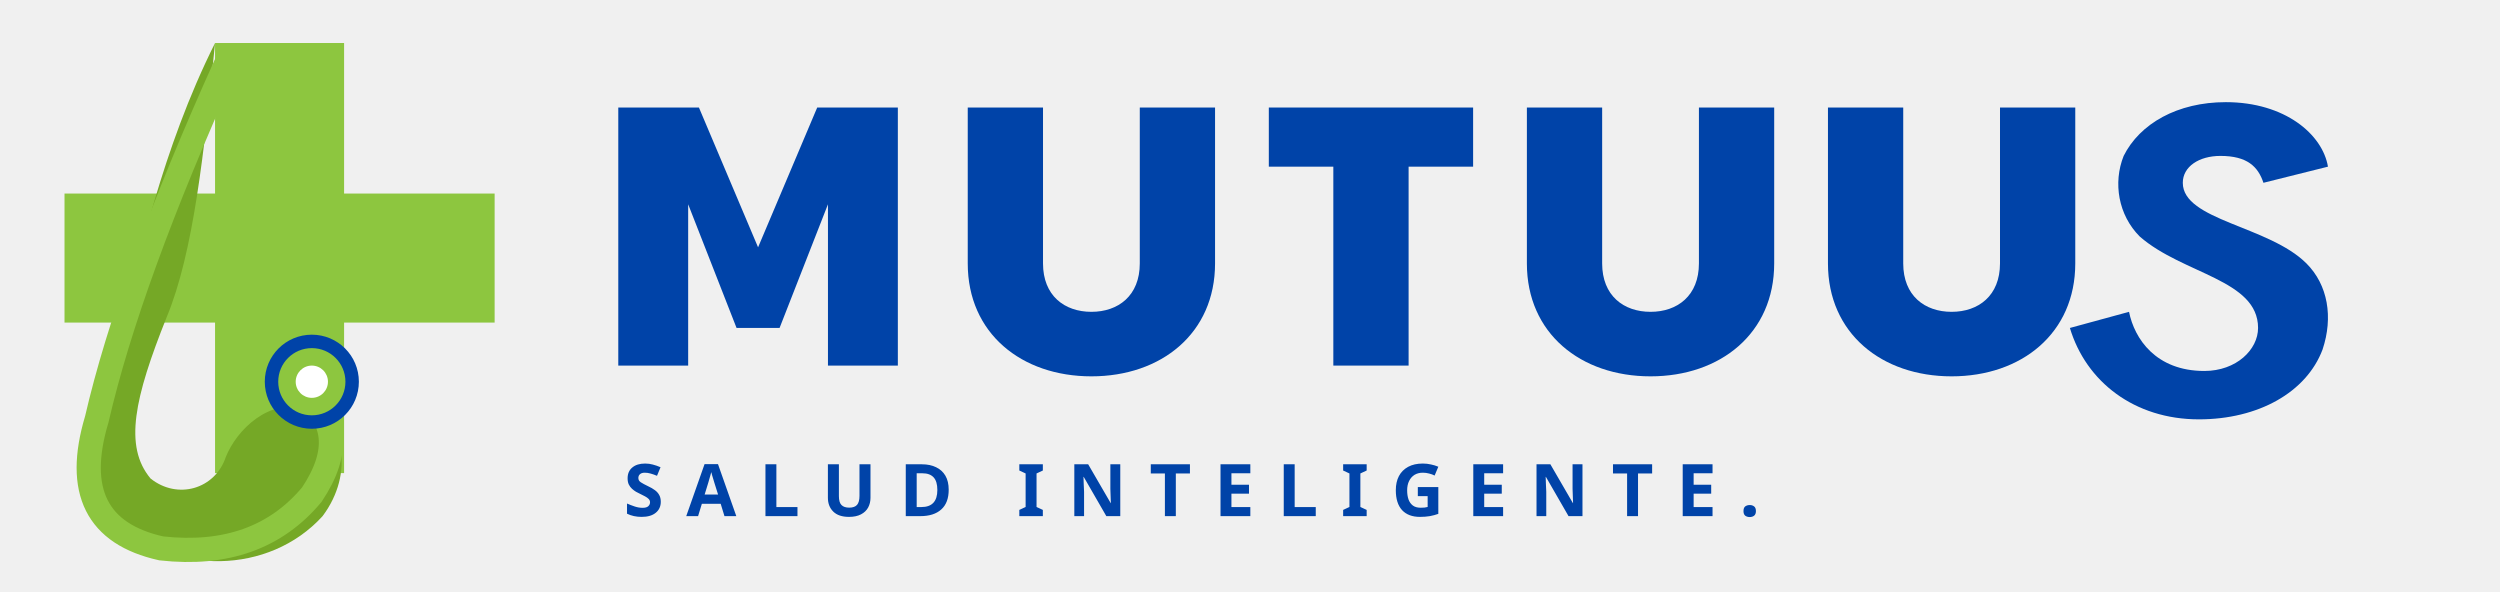
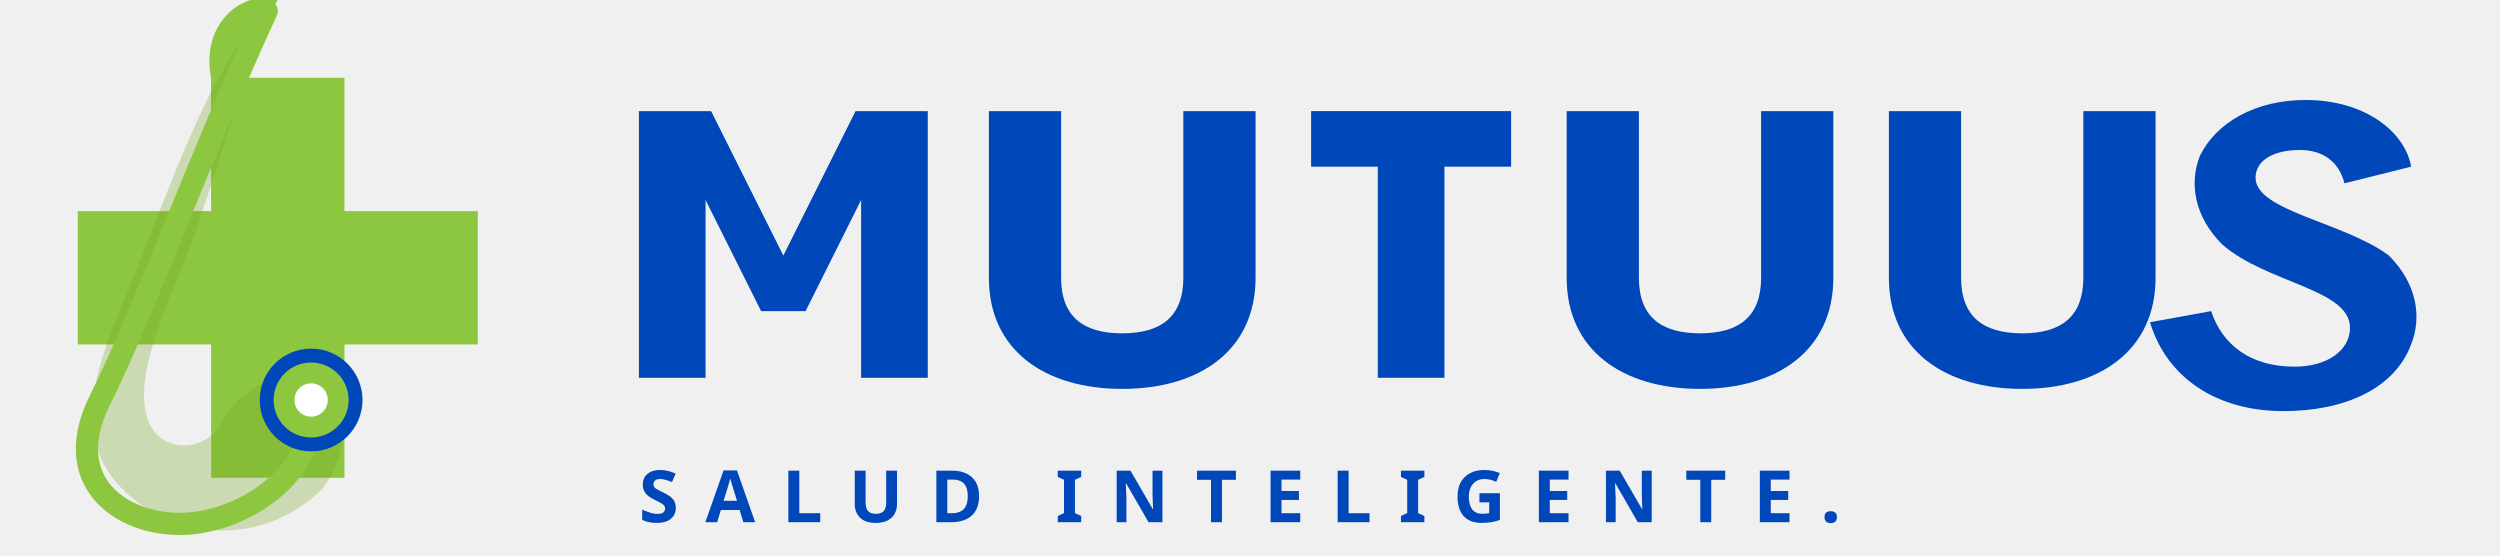
- <svg xmlns="http://www.w3.org/2000/svg" viewBox="0 0 465 110" fill="none">
+ <svg xmlns="http://www.w3.org/2000/svg" viewBox="0 0 450 100" fill="none">
  <g id="mutuus-symbol">
-     <path d="M40 8 H64 V36 H92 V60 H64 V88 H40 V60 H12 V36 H40 Z" fill="#8DC63F" rx="3" />
-     <path d="M40 8 C30 28 26 48 22 62 C18 74 12 86 22 97 C32 107 50 107 60 96 C66 88 64 78 57 76 C50 74 44 80 42 85 C40 91 33 93 28 89 C23 83 25 74 31 59 C36 47 38 28 40 8 Z" fill="#75A826" />
-     <path d="M42 12 Q24 52 18 78 Q12 98 30 102 Q48 104 58 92 Q66 80 56 73" stroke="#8DC63F" stroke-width="4.5" stroke-linecap="round" fill="none" />
-     <circle cx="58" cy="71" r="7.5" fill="#8DC63F" stroke="#0043A8" stroke-width="2.5" />
-     <circle cx="58" cy="71" r="3" fill="#FFFFFF" />
+     <path d="M38 14 H62 V38 H86 V62 H62 V86 H38 V62 H14 V38 H38 Z" fill="#8DC63F" rx="2" />
+     <path d="M38 14 C36 4 44 -2 50 0 C46 6 42 16 38 32 Z" fill="#8DC63F" />
+     <path d="M48 2 C38 12 32 30 24 50 C18 64 12 78 22 88 C32 98 48 98 58 88 C64 80 62 72 55 69 C48 66 42 72 40 76 C38 80 32 82 28 78 C24 73 26 64 32 50 C37 38 42 20 48 2 Z" fill="#75A826" opacity="0.3" />
+     <path d="M48 2 C36 28 26 56 18 72 C10 88 24 96 36 94 C48 92 58 82 56 72" stroke="#8DC63F" stroke-width="4" stroke-linecap="round" fill="none" />
+     <circle cx="56" cy="72" r="8" fill="#8DC63F" stroke="#0047BA" stroke-width="2.5" />
+     <circle cx="56" cy="72" r="3" fill="#FFFFFF" />
  </g>
-   <g id="mutuus-wordmark" fill="#0043A8">
-     <path d="M115 68 V20 H130 L141 46 L152 20 H167 V68 H154 V38 L145 61 H137 L128 38 V68 H115 Z" />
-     <path d="M180 20 H194 V49 C194 55 198 58 203 58 C208 58 212 55 212 49 V20 H226 V49 C226 62 216 70 203 70 C190 70 180 62 180 49 V20 Z" />
-     <path d="M236 31 V20 H274 V31 H262 V68 H248 V31 H236 Z" />
-     <path d="M284 20 H298 V49 C298 55 302 58 307 58 C312 58 316 55 316 49 V20 H330 V49 C330 62 320 70 307 70 C294 70 284 62 284 49 V20 Z" />
-     <path d="M340 20 H354 V49 C354 55 358 58 363 58 C368 58 372 55 372 49 V20 H386 V49 C386 62 376 70 363 70 C350 70 340 62 340 49 V20 Z" />
-     <path d="M396 58 C397 63 401 69 410 69 C416 69 420 65 420 61 C420 52 406 51 398 44 C394 40 393 34 395 29 C398 23 405 19 414 19 C425 19 432 25 433 31 L421 34 C420 31 418 29 413 29 C409 29 406 31 406 34 C406 41 422 42 429 49 C433 53 434 59 432 65 C429 73 420 78 409 78 C397 78 388 71 385 61 L396 58 Z" />
+   <g id="mutuus-wordmark" fill="#0047BA">
+     <path d="M115 68 V20 H128 L141 46 L154 20 H167 V68 H155 V36 L145 56 H137 L127 36 V68 Z" />
+     <path d="M178 20 H191 V50 C191 57 195 60 202 60 C209 60 213 57 213 50 V20 H226 V50 C226 63 216 70 202 70 C188 70 178 63 178 50 Z" />
+     <path d="M236 30 V20 H272 V30 H260 V68 H248 V30 Z" />
+     <path d="M282 20 H295 V50 C295 57 299 60 306 60 C313 60 317 57 317 50 V20 H330 V50 C330 63 320 70 306 70 C292 70 282 63 282 50 Z" />
+     <path d="M340 20 H353 V50 C353 57 357 60 364 60 C371 60 375 57 375 50 V20 H388 V50 C388 63 378 70 364 70 C350 70 340 63 340 50 Z" />
+     <path d="M398 56 C400 62 405 66 413 66 C419 66 423 63 423 59 C423 52 408 51 400 44 C395 39 394 33 396 28 C399 22 406 18 415 18 C426 18 433 24 434 30 L422 33 C421 29 418 27 414 27 C409 27 406 29 406 32 C406 38 422 40 430 46 C435 51 436 57 434 62 C431 70 422 74 411 74 C399 74 390 68 387 58 Z" />
  </g>
-   <text x="116" y="96" font-family="'Montserrat', 'Arial Black', sans-serif" font-size="13.5" font-weight="900" fill="#0043A8" letter-spacing="4.2">SALUD INTELIGENTE.</text>
+   <text x="115" y="94" font-family="'Montserrat', 'Arial Black', sans-serif" font-size="13" font-weight="900" fill="#0047BA" letter-spacing="4.8">SALUD INTELIGENTE.</text>
</svg>
